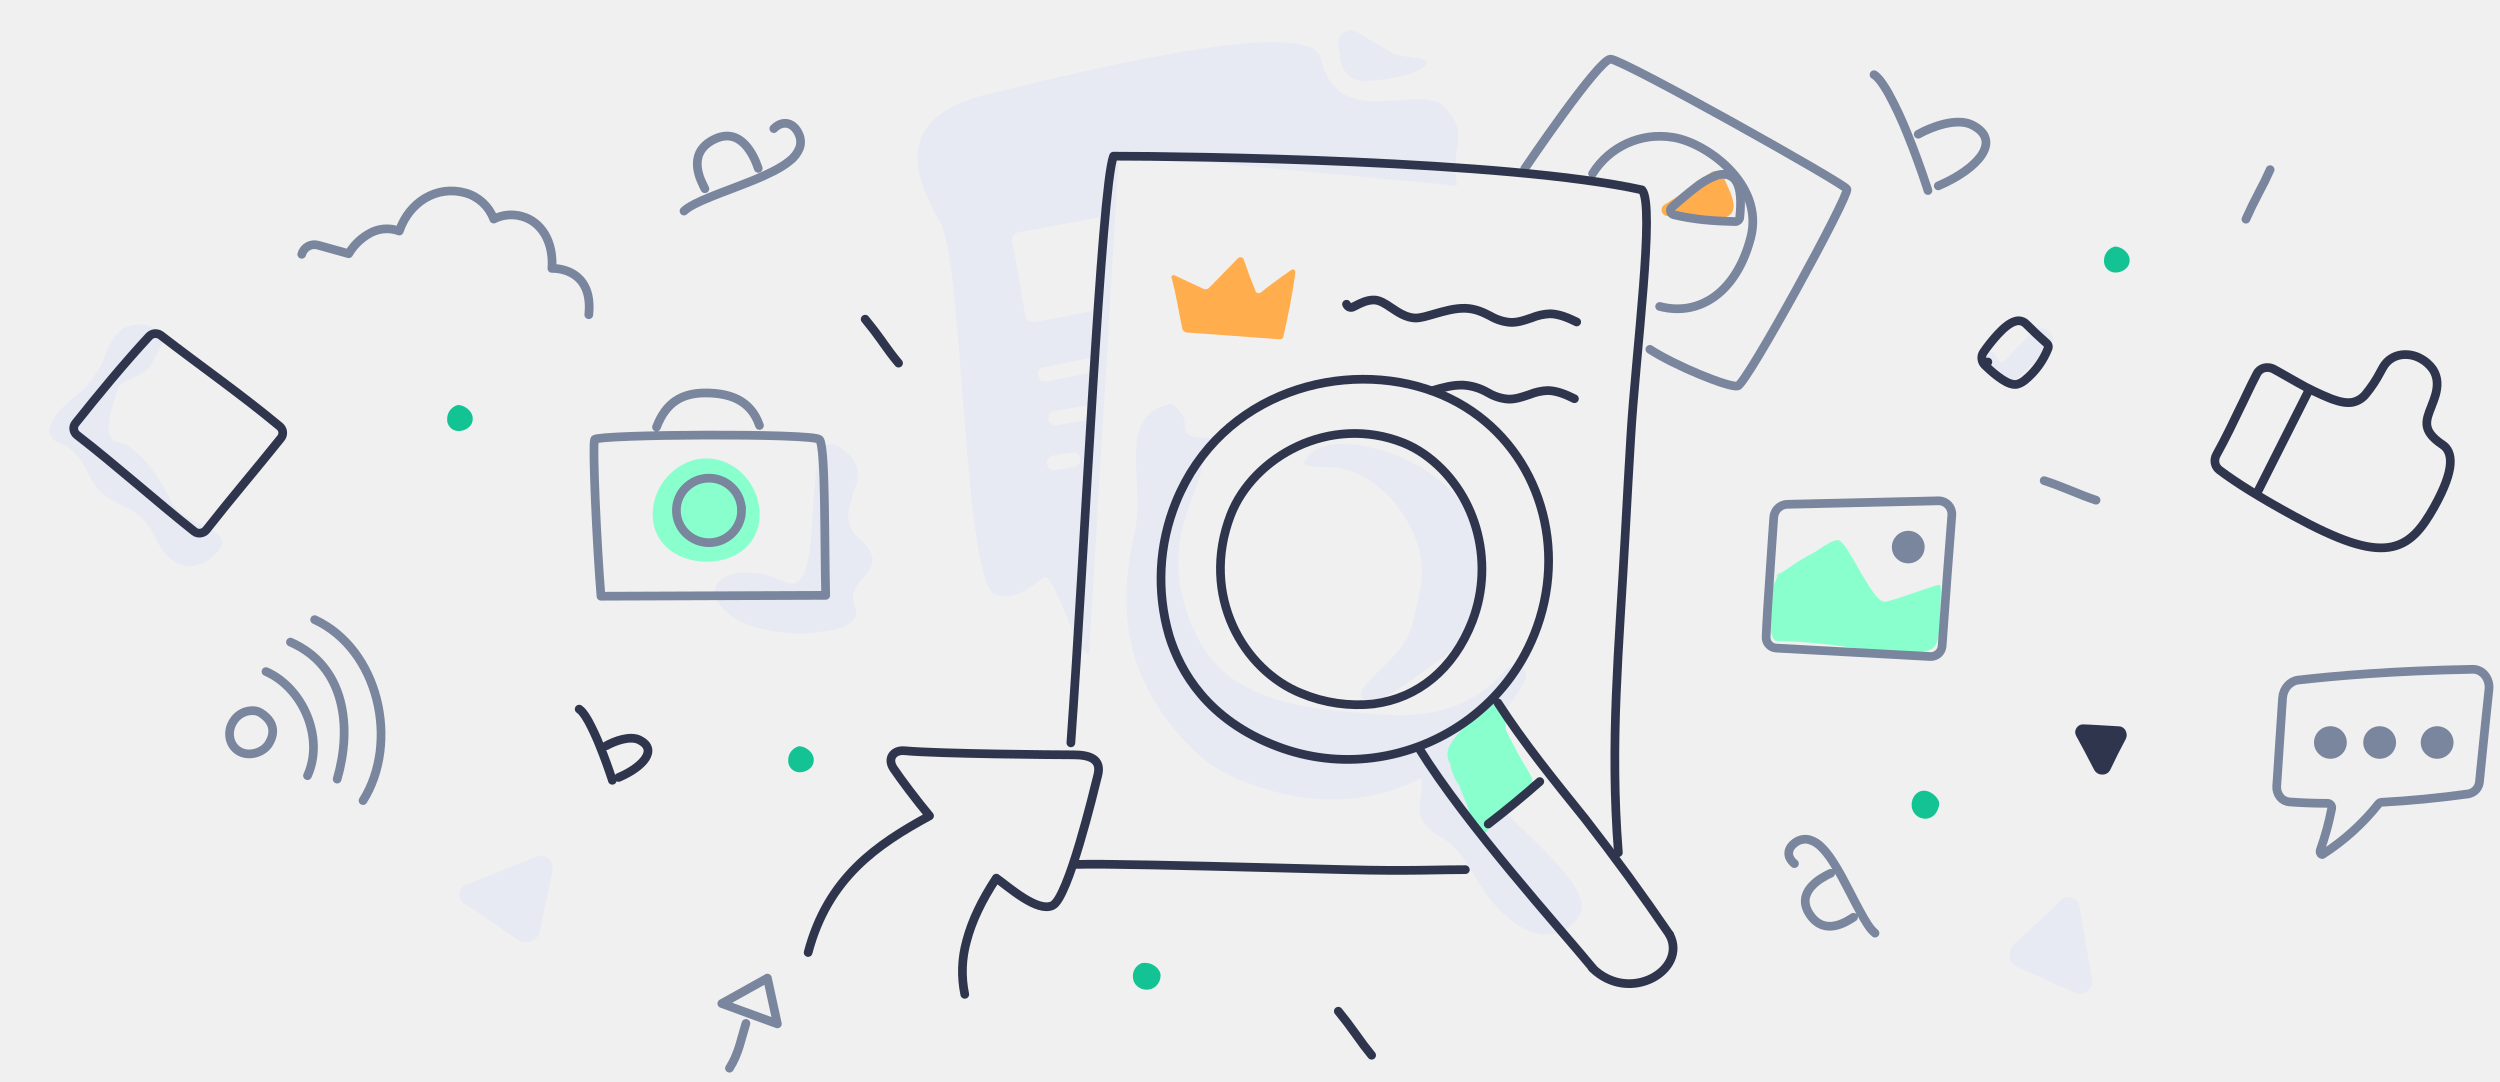
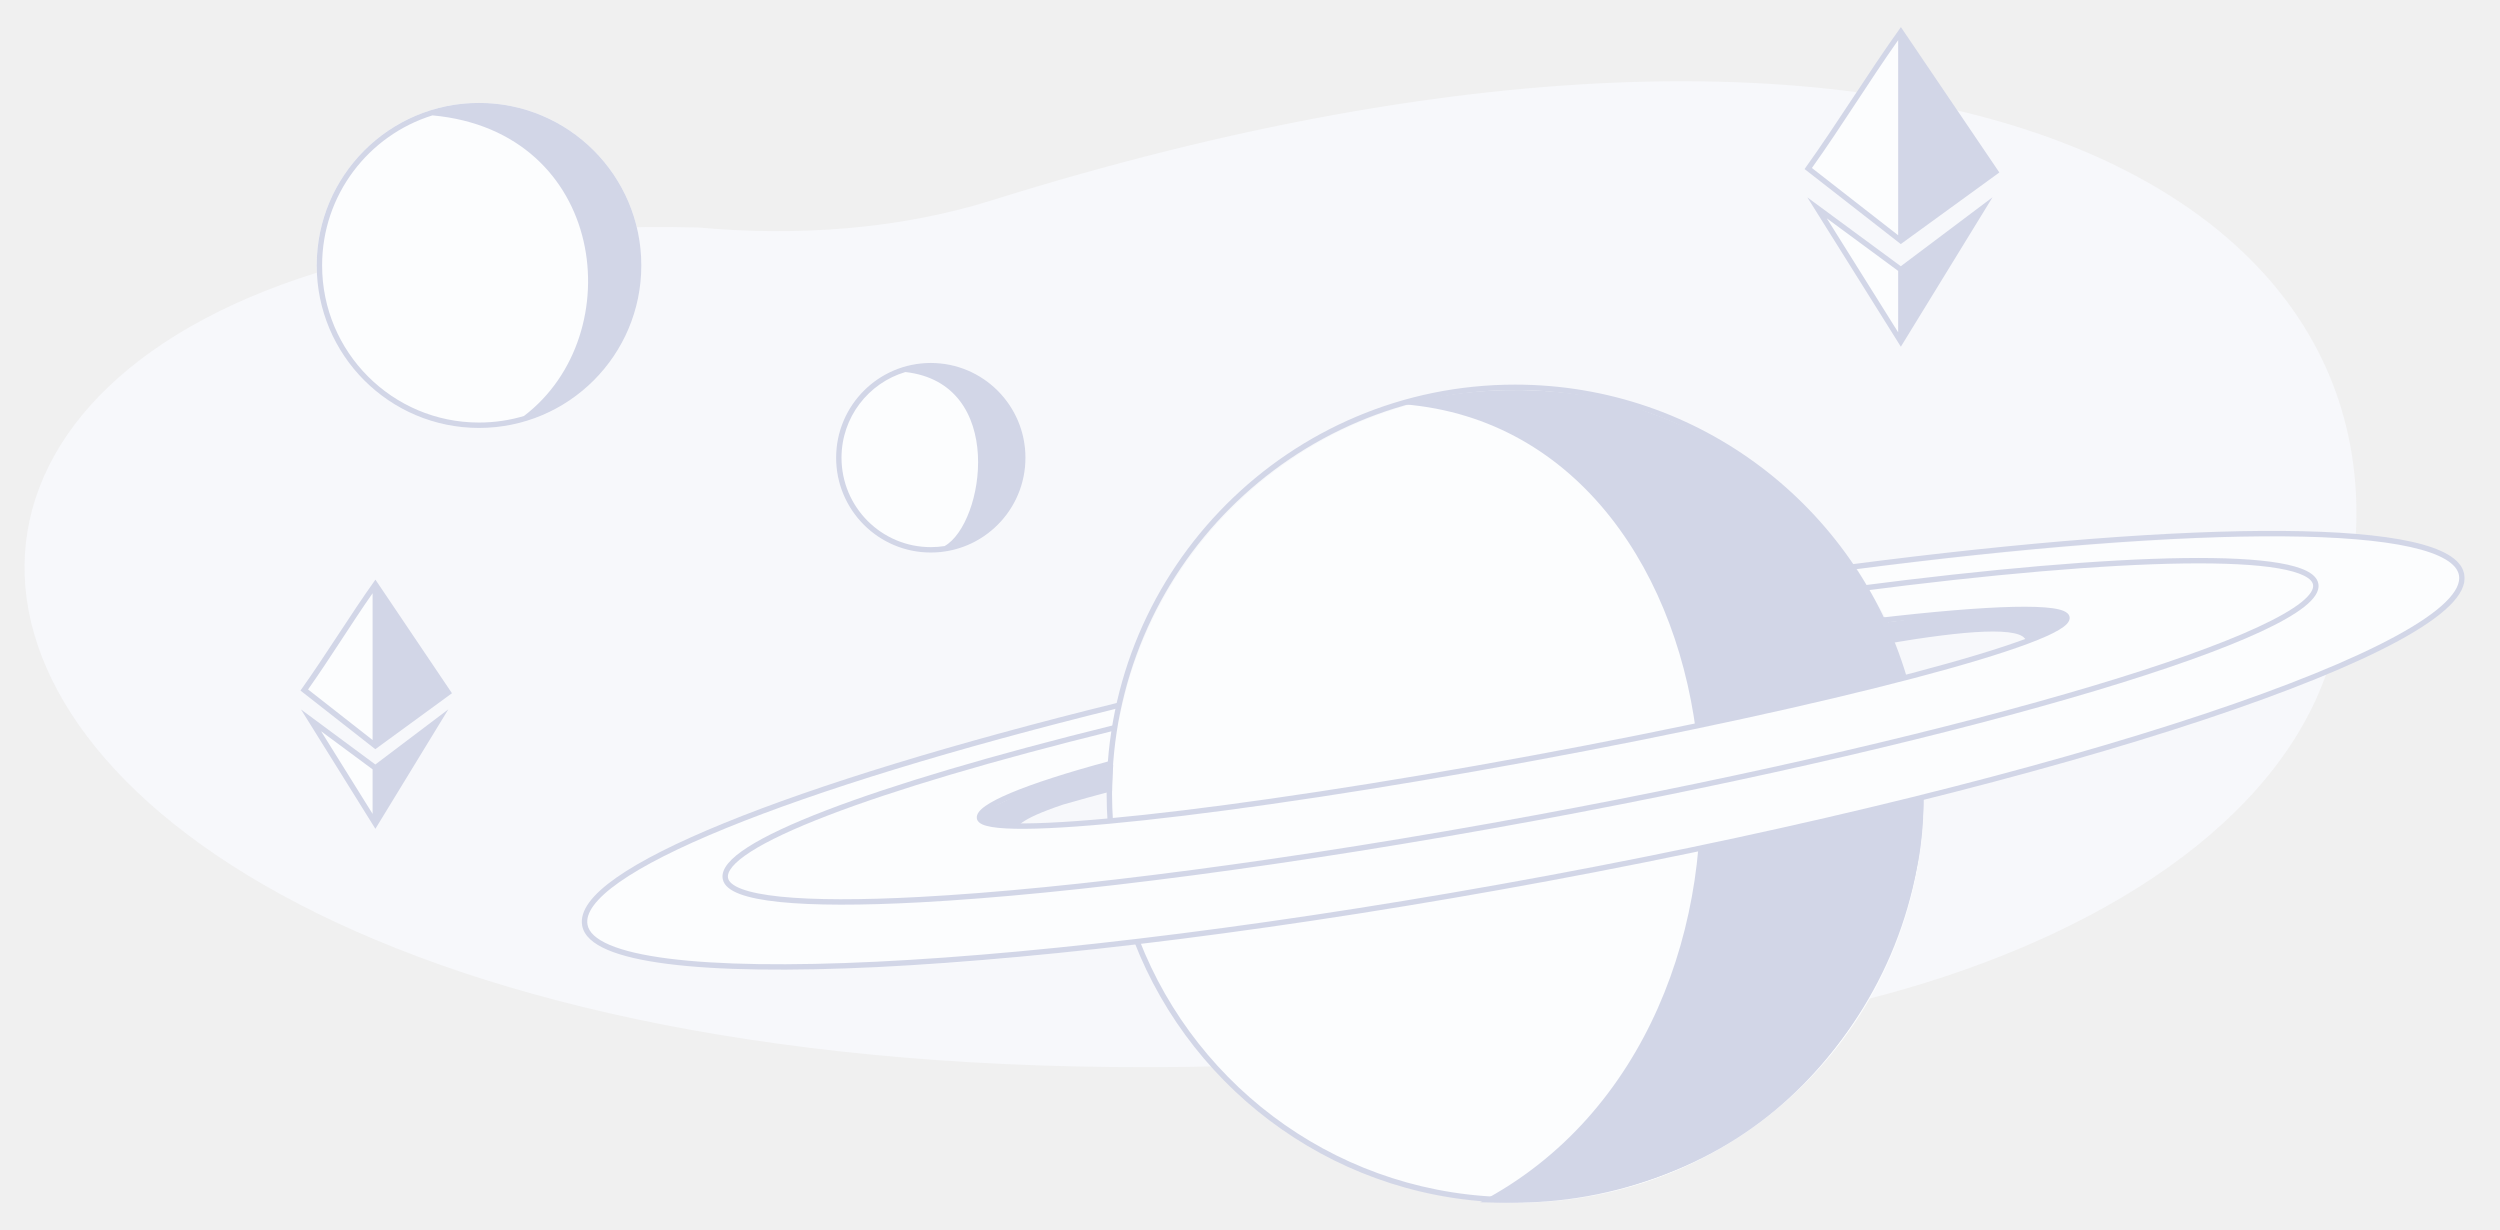
- <svg xmlns="http://www.w3.org/2000/svg" width="430" height="186" fill="none">
-   <g clip-path="url(#clip0)">
-     <path d="M51.9 43.74a2.26 2.26 0 012.8-1.57l5.28 1.47a9.39 9.39 0 013.27-3.31 6.1 6.1 0 015.43-.59c1.7-5 6.44-7.93 11.37-6.56a7.3 7.3 0 014.87 4.5 6.68 6.68 0 014.9-.45c3.24.9 5.44 4.29 5.11 8.94.77-.02 1.48.1 2.05.27 1.1.3 2.34.93 3.23 2.2.89 1.28 1.32 3.06 1.06 5.49" stroke="#7A859E" stroke-width="1.5" stroke-linecap="round" stroke-linejoin="round" />
-     <path d="M148.81 54.9a68.41 68.41 0 012.99 3.91v.02c.9 1.3 1.8 2.49 2.75 3.63" stroke="#2F354D" stroke-width="1.5" stroke-linecap="round" stroke-linejoin="round" />
-     <path d="M386.3 37.7a67.94 67.94 0 012.15-4.42v-.01a53.38 53.38 0 002.01-4.09M351.6 82.67c1.62.52 3.17 1.14 4.63 1.73h.01c1.46.62 2.86 1.16 4.28 1.63" stroke="#7A859E" stroke-width="1.5" stroke-linecap="round" stroke-linejoin="round" />
-     <path d="M230.19 173.93a67.99 67.99 0 012.98 3.92l.01.01c.9 1.3 1.8 2.5 2.74 3.64" stroke="#2F354D" stroke-width="1.5" stroke-linecap="round" stroke-linejoin="round" />
-     <path d="M125.47 183.73c1.57-2.43 2.05-5.2 2.83-7.7m3.69-7.8l1.72 7.88-9.56-3.5 7.84-4.37zM117.65 36.3c.33-.33.91-.72 1.74-1.16.8-.42 1.8-.86 2.9-1.3 1.05-.43 2.18-.86 3.35-1.3l.19-.07c1.23-.47 2.49-.95 3.7-1.44 2.4-.99 4.72-2.07 6.24-3.31a5.35 5.35 0 001.74-2.22c.33-.91.24-1.87-.29-2.8-.28-.5-.63-.9-1.05-1.16-.44-.27-.9-.37-1.35-.32-.82.08-1.43.6-1.72.9m-2.68 6.84c-.71-2.1-3-7.42-7.77-4.9-4.77 2.52-1.92 7.33-1.41 8.4M322.5 160.5a6.36 6.36 0 01-1.19-1.38 29.2 29.2 0 01-1.4-2.38c-.48-.86-.96-1.8-1.46-2.77l-.07-.14c-.53-1.02-1.07-2.06-1.61-3.06-1.08-1.97-2.25-3.86-3.48-5.06a4.7 4.7 0 00-2.1-1.28 2.88 2.88 0 00-2.41.5c-.41.3-.73.63-.92 1.02-.2.4-.24.81-.16 1.19.15.7.66 1.17.94 1.4m6.24 1.66c-1.77.8-6.2 3.28-3.56 7.14 2.64 3.87 6.59.97 7.48.43" stroke="#7A859E" stroke-width="1.5" stroke-linecap="round" stroke-linejoin="round" />
-     <path d="M137.24 128.4a2.47 2.47 0 00-1.67 2.3 1.96 1.96 0 001.94 2.13c.9.03 2.42-.57 2.46-2.06.04-1.49-1.58-2.38-2.33-2.4-.1-.06-.25-.01-.4.04zM78.58 69.71A2.47 2.47 0 0076.91 72a1.96 1.96 0 001.94 2.14c.9.03 2.42-.58 2.46-2.06.05-1.5-1.58-2.38-2.33-2.4-.1-.06-.25-.01-.4.03zM363.56 42.46a2.47 2.47 0 00-1.67 2.28 1.96 1.96 0 001.94 2.14c.9.03 2.42-.57 2.47-2.06.04-1.49-1.59-2.38-2.34-2.4-.1-.05-.25 0-.4.04zM196.02 165.83a2.32 2.32 0 00-1.16 2c-.05 1.64 1.28 2.37 2.28 2.4 1.3.04 2.43-.92 2.48-2.4.03-1.05-1.14-2.18-2.6-2.22a1.7 1.7 0 00-.5.04c-.1-.06-.34.09-.5.18zM330.82 136c-1.2.06-1.99 1.18-2.02 2.32a2.35 2.35 0 002.23 2.5c2 .06 2.51-2.06 2.53-2.56.02-.8-1.19-2.22-2.59-2.26h-.15z" fill="#14C393" />
-     <path d="M62.44 137.7c6.35-10.1 2.66-26.06-8.32-31.12m-4.16 3.86l.02.01c9.41 4.13 10.63 14.58 8.01 23.56m-5.1-.6c2.94-6.4-.73-15.08-7.14-17.9m.49 12.39c.61-.98 1.64-3.38-1.42-5.3-.39-.25-.81-.33-1.15-.36a3.84 3.84 0 00-3.56 1.87c-1.12 1.78-.7 4.04.93 5.06 1.79 1.12 4.31.23 5.2-1.27z" stroke="#7A859E" stroke-width="1.5" stroke-linecap="round" stroke-linejoin="round" />
-     <path d="M99.62 121.97a2.86 2.86 0 01.6.57c.3.36.62.86.96 1.46a39.4 39.4 0 011.98 4.26 88.37 88.37 0 012.13 5.83l.03.1v.02h0m-1.03-5.95c1.43-.8 4.1-1.8 5.71-.98 3.24 1.64.65 4.63-3.59 6.44" stroke="#2F354D" stroke-width="1.5" stroke-linecap="round" stroke-linejoin="round" />
-     <path d="M322.33 12.85l.19.12c.18.13.45.38.8.81.48.6 1 1.4 1.55 2.38a64.08 64.08 0 013.23 6.93 144.13 144.13 0 013.25 8.88l.2.6.05.15v.04l.01.01m-1.68-9.68c2.32-1.3 6.66-2.92 9.29-1.59 5.26 2.66 1.05 7.53-5.84 10.47" stroke="#7A859E" stroke-width="1.5" stroke-linecap="round" stroke-linejoin="round" />
-     <path d="M357.1 126.56c-.24-.43-.23-.9.04-1.32a1.3 1.3 0 011.12-.65c1.56.04 3.92.22 6.23.34.45.01.9.29 1.13.77.24.48.23.95.01 1.42-.85 1.56-1.76 3.38-2.62 5.2-.26.57-.78.93-1.38.9-.6.04-1.15-.29-1.44-.82-1.23-2.41-2.33-4.45-3.1-5.84z" fill="#2F354D" />
-     <path d="M357.62 155.74c-.1-.65-.61-1.2-1.25-1.39a1.89 1.89 0 00-1.84.42c-2.6 2.56-5.32 5.12-8.04 7.57-.6.57-.92 1.38-.82 2.2a2.4 2.4 0 001.47 1.86l9.74 4.34c.75.31 1.58.22 2.18-.3.6-.5.92-1.32.77-2.08l-2.21-12.62zM80.13 152.2c-.62.23-1.05.84-1.1 1.5-.06.66.24 1.32.79 1.69 3.07 1.98 6.17 4.08 9.15 6.2.69.47 1.55.6 2.34.34a2.4 2.4 0 001.53-1.81l2.22-10.36c.15-.8-.11-1.58-.74-2.06a2.26 2.26 0 00-2.22-.3l-11.97 4.8z" fill="#E7EAF3" />
-     <path d="M305.21 99.3c2.15-1.33 4.15-2.97 6.58-4.14.56-.23 3.07-2.3 4.37-2.26 1.55.05 5.79 10.55 7.94 10.61 1.05.03 8.8-2.93 9.3-2.91.5.01.5-.33.35 4.63-.21 7.1-.71 7.09-7.06 6.9-8.05-.22-10.2-1.58-21.2-1.9-.56 0-1.2-1.96-1.13-4.05.1-3.72.09-4.72 1.78-7.8l-.93.92z" fill="#8AFFCE" />
-     <path d="M333.33 86.14h0a2.3 2.3 0 012.38 2.5h0c-.4 5.12-1.14 14.89-1.67 22.52h0a1.94 1.94 0 01-2 1.76h-.05l-26.5-1.45c-1-.07-1.75-.9-1.72-1.88.14-3.33.37-6.72.6-10.05h0l.19-2.87.26-3.84h0c.1-1.28.18-2.56.27-3.85h0a2.4 2.4 0 012.36-2.24s0 0 0 0l25.88-.6z" stroke="#7A859E" stroke-width="1.5" />
-     <ellipse rx="2.82" ry="2.8" transform="matrix(1.00001 -.00033 -.00034 .99999 328.22 94.1)" fill="#7A859E" />
-     <path d="M26.9 92.83c2.66 5.64 7.4 5.72 10.68 1.9 3.3-3.83-6.34-4.28-8.2-8.62-1.18-2.74-5.48-9.55-8.99-10.03-3.51-.49-.59-7.37-.13-9.2.46-1.81 4.71-1.88 5.82-4.3 1.37-2.96 2.9-4.2 1.34-5.51a5.33 5.33 0 00-6.22-.54c-2.34 1.32-3.39 5.7-3.8 6.3-1.88 2.93-2.39 3.77-4.47 5.32-2.08 1.55-4.73 4.43-4.4 6.2.31 1.75 2.36 2.14 2.75 2.31 4.5 2.9 3 6.02 7.41 9.03 2.4 1.65 5.55 1.5 8.2 7.14z" fill="#E7EAF3" />
-     <path d="M35.44 91.2l.03-.04c4.18-5.33 8.58-10.48 12.82-15.77.52-.63.44-1.53-.19-2.06l-.05-.04c-6.58-5.48-13.62-10.38-20.4-15.62a1.53 1.53 0 00-1.99.17c-4.44 4.8-8.59 9.85-12.67 14.96-.49.58-.4 1.48.23 2.01 6.88 5.33 13.37 11.18 20.2 16.6.58.48 1.55.35 2.02-.22z" stroke="#2F354D" stroke-width="1.5" stroke-linecap="round" stroke-linejoin="round" />
-     <path d="M130.66 88.75c-.15 5.05-4.36 8-9.44 7.86-5.08-.15-9.1-3.34-8.96-8.39.15-5.04 4.41-9.52 9.5-9.37 5.07.14 9.06 4.86 8.9 9.9z" fill="#8AFFCE" />
-     <path d="M134.94 100.05c8.07 3.83 1.77-28.39 9.59-23.08 7.82 5.3-2.82 10.22 3.41 15.84 6.24 5.62-3.26 6.5-.85 11.65 2.4 5.15-16.06 6.36-22.03.9-5.98-5.47 1.8-9.13 9.88-5.3z" fill="#E7EAF3" />
-     <path d="M102.27 75.6c.4-.9 37.61-1.14 38.68 0 1.07 1.14.83 17.86 1.07 26.8l-38.65.15c-.74-8.96-1.5-26.04-1.1-26.94zM130.63 73.18c-1.53-4.47-5.26-5.55-9.15-5.59-4.22-.04-6.94 1.65-8.56 5.87" stroke="#7A859E" stroke-width="1.5" stroke-linecap="round" stroke-linejoin="round" />
-     <path d="M127.55 87.79c0 3.06-2.5 5.55-5.6 5.55-3.1 0-5.61-2.49-5.61-5.55 0-3.06 2.5-5.55 5.6-5.55 3.1 0 5.6 2.49 5.6 5.55z" stroke="#7A859E" stroke-width="1.5" />
-     <path d="M386.42 67.84h0l-.8 1.68h0-.01c-1.4 2.92-2.8 5.86-4.38 8.7-.5.9-.3 1.98.47 2.6l.02.01c2.9 2.2 7 4.75 12.78 7.91 3.9 2.14 7.08 3.6 9.71 4.49 2.64.87 4.78 1.17 6.6.92 3.73-.51 5.8-3.28 7.88-6.98h0c1.83-3.3 2.62-5.62 2.75-7.29.14-1.7-.42-2.8-1.33-3.39-1.96-1.3-2.56-2.38-2.68-3.32-.12-1 .27-2.03.82-3.38h0v-.01h0v-.02c.43-1.06 1-2.5.93-3.97a4.42 4.42 0 00-.72-2.25 6.01 6.01 0 00-2.2-1.92 5.33 5.33 0 00-3.27-.58c-1.2.18-2.4.84-3.15 2.2l-.43.78a22.01 22.01 0 01-2.49 3.76 3.94 3.94 0 01-2.32 1.42c-.87.15-1.98 0-3.53-.57a46.12 46.12 0 01-5.96-2.87c-.54-.3-1.08-.6-1.62-.92 0 0 0 0 0 0h0l-1.66-.94-.88-.48a2.38 2.38 0 00-1.55-.13 2 2 0 00-1.24 1.02v.02c-.62 1.18-1.19 2.36-1.74 3.51z" stroke="#2F354D" stroke-width="1.5" stroke-linecap="round" stroke-linejoin="round" />
-     <path d="M397.3 66.78l-9.18 18.2" stroke="#2F354D" stroke-width="1.5" />
-     <path d="M349.62 57.07c-1.38 1.3-2.7 2.74-4 4.11-.47.46-.86 1.3-1.39 1.11-.52-.13-.92-1.1-1.25-1.5-.46-.52-1.18-.2-1.44.4-.79 1.89 1.31 4.7 3.35 4.76 1.45 0 2.63-1.37 3.62-2.29 1.3-1.17 2.69-2.35 3.94-3.65 1.97-1.96-.86-4.77-2.83-2.94z" fill="#E7EAF3" />
-     <path d="M341.38 62.79l.53-.53-.53.53c.45.45 1.31 1.26 2.24 1.95.46.35.96.69 1.44.94.47.24 1 .45 1.52.45.61 0 1.22-.36 1.7-.74a13.37 13.37 0 004-5.5c.1-.3.01-.6-.21-.8a87.66 87.66 0 01-3.58-3.37 1.8 1.8 0 00-1.26-.55c-.69 0-1.36.37-1.93.78-.58.43-1.18 1-1.71 1.58a29.25 29.25 0 00-2.43 3.06h0c-.48.71-.35 1.63.22 2.2z" stroke="#2F354D" stroke-width="1.5" stroke-linecap="round" stroke-linejoin="round" />
-     <path fill-rule="evenodd" clip-rule="evenodd" d="M244.51 11.76c2.07-1.49.06-1.72-1.98-1.95-1.05-.12-2.12-.24-2.63-.53-2.19-1.18-4.3-2.42-6.43-3.72-1.63-.98-3.57.26-3.27 2.13l.45 2.9a4.04 4.04 0 004.2 3.35c3.24-.22 7.6-.7 9.66-2.18zm4.13 6.82c-1.63-1.87-4.72-1.63-8.09-1.36-5.4.44-11.5.93-13.38-7.2-1.71-7.4-39.62 1.87-56.83 6.08l-.68.16c-16.86 4.12-11.96 15.01-7.94 22.01 1.79 3.11 2.76 15.75 3.78 29 1.28 16.57 2.63 34.09 5.74 35.03 3.23.97 5.7-1 8.2-2.97.93-.73 2.4 2.77 3.89 6.35 1.45 3.47 2.93 7.02 3.98 6.86l5.14-86.03 58.15 5.43c-.43-3.2-.15-5.2.07-6.76.32-2.34.5-3.67-2.03-6.6zm-72.3 35.6c.09.4.28.75.62.96.34.2.74.32 1.14.23l10.12-1.94 1.18-16.1-14.34 2.66c-.66.13-1.13.76-1 1.41.83 4.25 1.6 8.54 2.28 12.78zm3.33 11.44c-.55-.02-1.09-.43-1.17-.98a1.24 1.24 0 011-1.46l7.5-1.52c.65-.13 1.34.29 1.47.99.13.64-.3 1.33-1 1.46l-7.5 1.52c-.07-.04-.13-.03-.2-.02a.6.6 0 01-.1 0zm1.87 7.48a1.28 1.28 0 01-1.22-1.03c-.13-.7.34-1.33 1.04-1.41l5.49-.88c.65-.13 1.34.33 1.42 1.03.08.7-.34 1.33-1.05 1.4l-5.48.9-.2-.01zm-.28 7.76a1.19 1.19 0 01-1.17-1.02c-.13-.7.34-1.33 1-1.46l3.27-.55a1.3 1.3 0 011.47.98c.13.7-.34 1.33-1 1.46l-3.27.55c-.1.05-.2.05-.3.04z" fill="#E7EAF3" />
-     <path d="M203.35 56.53c.09.35.38.6.73.66l16.08 1.17c.25 0 .5-.14.56-.38.69-2.96 1.62-7.45 2.08-11.16 0-.15-.04-.3-.19-.4-.14-.11-.3-.07-.45-.02a93.15 93.15 0 00-5.32 3.92c-.15.1-.35.13-.5.08-.2-.05-.35-.16-.39-.36a86.46 86.46 0 01-2.04-5.42.48.48 0 00-.44-.36c-.2-.06-.4.04-.56.18l-4.95 5.07a.85.85 0 01-.96.17l-4.99-2.33c-.14-.05-.3-.06-.4.04-.1.1-.15.24-.1.4.8 2.85 1.22 5.79 1.84 8.74zM296.43 30.4c-.05-.16-.15-.3-.25-.44a.56.56 0 00-.68-.47c-.56-.2-1.2-.06-1.55.58l-.17.3c-2.57 1.49-4.98 3.32-7.5 4.85-.91.56-.48 1.91.53 1.94l6.05.22c1.27.05 3.03.46 4.22-.13 2.52-1.2 0-5.08-.65-6.86z" fill="#FFAD4D" />
-     <path d="M262.27 28.97s12.7-18.8 14.74-18.8c2.03 0 40.15 21.34 40.66 22.35.51 1.02-17.28 33.55-18.79 33.87-1.51.33-10.95-3.57-15.1-6.3m-9.85-30.24a13.62 13.62 0 0113.7-6.24c5.64.78 15.93 7.98 13.49 17.28-2.4 9.23-8.67 13.63-15.66 11.82" stroke="#7A859E" stroke-width="1.5" stroke-linecap="round" stroke-linejoin="round" />
-     <path d="M287.57 35.64a.75.75 0 00.32 1.3c3.48.83 6.95 1.1 10.59 1.17.38 0 .71-.29.75-.67.31-2.91.14-4.9-.53-6.1a2.52 2.52 0 00-1.5-1.26 3.32 3.32 0 00-1.88.07 13.26 13.26 0 00-3.88 2.25c-1.16.89-2.34 1.91-3.42 2.85l-.45.4z" stroke="#7A859E" stroke-width="1.5" stroke-linecap="round" stroke-linejoin="round" />
-     <path d="M139 163.83c3.38-12.84 11.84-18.59 20.88-23.5-2.14-2.56-4.95-6.3-6.16-8.1-1.22-1.8 0-3.3 1.92-3.1 5.66.53 26.12.7 28.95.7 2.82 0 4.94.7 4.23 3.5-.7 2.8-5.07 21.05-7.76 22.4-2.58 1.3-7.5-3.13-9.7-4.69-2.55 3.88-4.22 7.42-5.1 10.79a19.38 19.38 0 00-.32 9.2M184.19 127.77c2.38-33.13 5.21-95.3 7.33-100.91 12 0 67.78.7 90.9 5.8 2.3 2.6-1.07 28.08-1.92 42.37h0c-.33 5.57-.66 11.14-.95 16.71-1.06 19.9-2.7 35.8-1.19 54.91M231.6 52.33c.2.48.71.69 1.15.46l.1-.06.05-.02h0l.03-.02.02-.01a.8.8 0 01.03-.02h0a.82.82 0 00.11-.04l.02-.01c.8-.42 2.03-1.05 3.27-1.01.91.03 1.8.56 2.94 1.35h.01c1.13.77 2.53 1.7 4.1 1.75.48.01 1.02-.1 1.55-.22.43-.1.91-.24 1.39-.38l.33-.1h.01c1.72-.5 3.57-1.02 5.33-.97 1.75.06 3.03.68 4.27 1.31h0a8.08 8.08 0 003.49 1.11c1.21.04 2.35-.34 3.39-.7l.16-.05.09-.03h0a9.28 9.28 0 013.21-.7c1.56.05 3.05.68 4.54 1.41m-.39 13.2c-1.49-.74-2.99-1.36-4.54-1.41a9.28 9.28 0 00-3.2.7h-.01l-.09.03-.16.05c-1.04.35-2.18.74-3.4.7a8.07 8.07 0 01-3.47-1.11h-.01a9.47 9.47 0 00-4.27-1.3c-1.76-.06-3.61.45-5.33.96h-.01m5.73 82.38c-4-.03-9.5.3-20.64 0h0-.03l-11.68-.3c-15.5-.4-30.57-.75-34.43-.6M273.9 166.53c6.54 6.3 16.37.18 13.3-5.7" stroke="#2F354D" stroke-width="1.5" stroke-linecap="round" stroke-linejoin="round" />
-     <path d="M238.28 77.64c-3.82-1.2-11.53-2.77-13.94 1.7-.1.2.03.48.2.58 1.1.4 2.25.4 3.4.42.84.01 1.67.02 2.49.17 2.2.42 4.3 1.4 6.1 2.76a21.48 21.48 0 017.58 11.28c1.05 3.64.08 7.6-.82 11.24l-.32 1.34c-.8 3.42-3.04 5.6-5.33 7.83-1.13 1.1-2.27 2.2-3.26 3.48-.96 1.25.4 2.67 1.71 2.25 2.7-.83 5.3-2.71 7.65-4.4l.87-.63 1.2-.85c2.32-1.64 4.78-3.38 6.55-5.56 4.46-5.46 4.24-13.71 1.07-19.69-3.02-5.69-9.09-10.04-15.15-11.92z" fill="#E7EAF3" />
-     <path d="M260.16 158.46c6.97 5.3 11.81.05 11.94-2.43.18-3.52-6.3-9.7-10.96-14.15-1.7-1.63-3.17-3.03-3.98-3.98a47.54 47.54 0 01-2.63-3.62 43.37 43.37 0 00-3.47-4.65c4.6-3.4 8.52-7.42 11.23-12.63 1.03-1.97-1.92-3.43-3.24-1.87-5.54 6.56-13.19 8.42-21.45 7.76l-2.01-.16c-7.71-.58-15.17-1.15-22.04-4.98-6.95-3.87-10.54-12.67-10.87-20.31-.2-4.8 1.45-9.69 3.23-14.1.66-1.65.78-2.73.88-3.64.16-1.38.27-2.36 2.17-4.28-5-.05-5.06-.83-5.15-2.18-.07-.99-.16-2.27-2.19-3.79-6.69 1.18-6.42 6.8-6.12 13.08.15 3.13.3 6.42-.4 9.4-2.1 9.04-2.13 18.4 2.4 26.7a39.82 39.82 0 008.82 11.33c3.65 3.18 8.26 4.94 12.9 6.2 8.58 2.34 17.41 1.72 25.24-2.33a9.04 9.04 0 01-.09 3.16c-.35 2.35-.69 4.63 3.33 6.92 2.9 1.64 4.27 3.96 5.79 6.53 1.52 2.56 3.18 5.37 6.67 8.02z" fill="#E7EAF3" />
-     <path d="M251.04 135.2a8.84 8.84 0 01-1.58-3.76 3.09 3.09 0 01-.21-3.02c1.63-2.95 4.33-4.87 6.48-7.03 1.2-1.22 2.7-.04 3.09 2 .16.74.18 1.45.16 2.1a92.14 92.14 0 004.27 7.8c.65 1.03.28 2.5-.42 2.94a34.74 34.74 0 00-7.4 7.1c-1.05 1.35-2.7-.42-2.65-2.3.08-2.1-1.12-3.88-1.74-5.83z" fill="#8AFFCE" />
-     <path d="M263.86 109.2h0c5.97-14.8.97-31.29-11.86-39.22a30.03 30.03 0 00-5.26-2.58h0c-15.39-5.8-36.72-.16-44.48 18.97a35.03 35.03 0 00-1.17 22.96c1.9 6.19 6.63 14.54 18.66 19.08h0a34.08 34.08 0 0016.44 1.93c12-1.54 22.9-9.31 27.67-21.15zM287.2 160.81a394.5 394.5 0 00-14.56-19.97c-5.17-6.42-10.54-13.02-15-19.95M244.13 128.8c8.14 13.14 24.19 30.88 29.77 37.66" stroke="#2F354D" stroke-width="1.5" stroke-linecap="round" stroke-linejoin="round" />
-     <path d="M236.31 121.06c7.48-.95 13.71-5.9 16.93-14.23 4.02-10.49.5-22.58-8.34-28.75a18.37 18.37 0 00-3.5-1.9c-12.76-5.07-25.9 2.48-29.73 12.4-5.32 13.86 2.22 26.72 12.18 30.69a25.39 25.39 0 0012.46 1.8zM264.84 134.43a166.9 166.9 0 01-8.87 7.31" stroke="#2F354D" stroke-width="1.5" stroke-linecap="round" stroke-linejoin="round" />
-     <path d="M391.6 135.18h0v-.01l1-15.11c.12-1.68 1.31-2.93 2.7-3.09h0c6.1-.7 16.23-1.6 30.02-1.85h0c.76-.01 1.54.35 2.07 1 .54.66.81 1.56.71 2.44h0c-.4 3.7-.95 9.1-1.5 14.58h0l-.12 1.23h0a2.34 2.34 0 01-1.92 2.18c-5.09.7-10.12 1.19-14.92 1.44a.75.75 0 00-.54.28 39.4 39.4 0 01-9.66 8.71c-.06 0-.12-.01-.23-.1a.66.66 0 01-.13-.63 48.87 48.87 0 001.97-7.18.75.75 0 00-.72-.9 85.95 85.95 0 01-6.54-.24 2.29 2.29 0 01-1.6-.83 2.78 2.78 0 01-.6-1.92z" stroke="#7A859E" stroke-width="1.5" stroke-linecap="round" stroke-linejoin="round" />
-     <ellipse cx="400.83" cy="127.71" rx="2.82" ry="2.8" fill="#7A859E" />
-     <ellipse cx="409.3" cy="127.71" rx="2.82" ry="2.8" fill="#7A859E" />
-     <ellipse cx="419.19" cy="127.71" rx="2.82" ry="2.8" fill="#7A859E" />
-   </g>
-   <defs>
-     <clipPath id="clip0">
-       <path fill="#fff" d="M0 0h430v186H0z" />
-     </clipPath>
-   </defs>
+ <svg xmlns="http://www.w3.org/2000/svg" width="431" height="212" viewBox="0 0 431 212" fill="none">
+   <path d="M321.912 172.254C-29.073 233.524 -78.297 34.564 120.441 39.223C137.518 40.78 155.091 39.514 170.902 34.564C338.157 -17.797 430.413 37.224 400.748 117.006C390.677 144.091 358.295 163.013 321.912 172.254Z" fill="#F7F8FB" />
+   <path d="M176.791 78.916C176.791 87.943 169.483 95.26 160.468 95.26C151.453 95.26 144.145 87.943 144.145 78.916C144.145 69.89 151.453 62.573 160.468 62.573C169.483 62.573 176.791 69.89 176.791 78.916Z" fill="#FCFDFE" />
+   <path fill-rule="evenodd" clip-rule="evenodd" d="M162.854 94.142C162.076 94.263 161.279 94.326 160.468 94.326C151.968 94.326 145.077 87.427 145.077 78.916C145.077 71.929 149.722 66.028 156.088 64.139C173.54 66.104 169.722 90.238 162.854 94.142ZM176.791 78.916C176.791 87.943 169.483 95.26 160.468 95.26C151.453 95.26 144.145 87.943 144.145 78.916C144.145 69.89 151.453 62.573 160.468 62.573C169.483 62.573 176.791 69.89 176.791 78.916Z" fill="#D2D6E7" />
+   <path d="M110.565 45.762C110.565 61.236 98.037 73.78 82.582 73.78C67.128 73.78 54.6 61.236 54.6 45.762C54.6 30.288 67.128 17.744 82.582 17.744C98.037 17.744 110.565 30.288 110.565 45.762Z" fill="#FCFDFE" />
+   <path fill-rule="evenodd" clip-rule="evenodd" d="M110.565 45.762C110.565 61.236 98.037 73.78 82.582 73.78C67.128 73.78 54.6 61.236 54.6 45.762C54.6 30.288 67.128 17.744 82.582 17.744C98.037 17.744 110.565 30.288 110.565 45.762ZM90.327 71.719C87.874 72.452 85.274 72.846 82.582 72.846C67.643 72.846 55.532 60.72 55.532 45.762C55.532 33.602 63.535 23.315 74.555 19.891C104.538 22.639 108.787 57.67 90.327 71.719Z" fill="#D2D6E7" />
+   <path d="M325.125 111.004C324.83 111.087 324.629 111.088 324.347 111.137C324.151 109.558 323.737 108.268 323.233 106.701C328.917 105.715 372.489 100.787 350.807 110.648C350.807 110.648 350.015 110.216 349.351 110.438C349.303 110.3 348.95 109.872 348.632 109.676C348.314 109.48 347.855 109.307 347.238 109.174C346.004 108.907 344.264 108.821 342.064 108.904C337.831 109.062 332.023 109.835 325.125 111.004Z" fill="#D2D6E7" />
+   <path d="M183.273 138.709C185.707 138.004 188.783 137.164 192.648 136.12V131.683C179.535 134.753 179.12 135.373 169.042 140.088C167.149 142.423 169.531 142.719 174.704 142.89L175.58 142.367C175.857 142.03 176.401 141.619 177.272 141.147C178.128 140.682 179.245 140.187 180.606 139.665C181.416 139.354 182.307 139.035 183.273 138.709Z" fill="#D2D6E7" />
+   <path d="M331.628 137.286C331.628 175.971 300.307 207.33 261.671 207.33C223.035 207.33 191.715 175.971 191.715 137.286C191.715 98.602 223.035 67.242 261.671 67.242C300.307 67.242 331.628 98.602 331.628 137.286Z" fill="#FCFDFE" />
+   <path d="M255.163 207.27C312.659 177.134 302.189 74.707 242.083 69.705C257.31 65.537 274.462 67.124 284.016 71.013C324.36 85.118 335.151 124.217 330.689 148.535C325.985 174.179 304.529 208.973 255.163 207.27Z" fill="#D2D6E7" />
+   <path d="M265.807 151.773C354.763 135.269 427.088 111.114 424.853 99.043C423.187 90.045 378.25 90.791 320.204 98.114L325.492 107.263C366.615 101.684 368.306 107.502 323.16 118.07C271.019 130.274 246.108 134.463 191.182 141.507C167.39 144.81 155.337 141.022 192.885 131.666L193.07 121.912C73.287 151.288 82.996 170.816 151.941 166.6C180.901 165.956 237.139 157.092 265.807 151.773Z" fill="#FCFDFE" />
+   <path fill-rule="evenodd" clip-rule="evenodd" d="M261.205 67.242C222.827 67.242 191.715 98.393 191.715 136.819C191.715 138.511 191.775 140.188 191.894 141.85L190.963 141.916C190.843 140.233 190.782 138.533 190.782 136.819C190.782 97.877 222.312 66.308 261.205 66.308C293.042 66.308 319.944 87.461 328.659 116.495L327.765 116.764C319.166 88.114 292.619 67.242 261.205 67.242ZM261.205 206.396C299.429 206.396 330.445 175.496 330.694 137.283L331.627 137.289C331.374 176.015 299.942 207.33 261.205 207.33C231.287 207.33 205.727 188.65 195.523 162.305L196.393 161.968C206.462 187.965 231.685 206.396 261.205 206.396Z" fill="#D2D6E7" />
+   <path d="M393.588 92.464C374.975 92.323 349.004 94.33 318.745 98.285C318.385 98.332 318.025 98.38 317.664 98.427L317.543 97.503C317.904 97.455 318.265 97.408 318.625 97.361C348.903 93.403 374.922 91.39 393.595 91.531C402.928 91.602 410.45 92.211 415.758 93.393C418.411 93.984 420.539 94.724 422.07 95.631C423.598 96.536 424.593 97.647 424.843 98.996C425.168 100.758 424.165 102.608 422.257 104.474C420.331 106.358 417.377 108.364 413.526 110.461C405.819 114.658 394.418 119.271 380.172 124.017C351.672 133.511 311.712 143.559 266.967 151.878C222.222 160.196 181.248 165.262 151.171 166.728C136.136 167.46 123.805 167.294 115.081 166.177C110.722 165.62 107.235 164.822 104.755 163.764C102.299 162.718 100.694 161.357 100.368 159.593C100.125 158.278 100.59 156.917 101.593 155.552C102.597 154.187 104.172 152.769 106.255 151.307C110.423 148.381 116.721 145.213 124.847 141.899C140.976 135.32 164.398 128.129 192.92 121.097L192.861 122.072C164.486 129.077 141.215 136.23 125.199 142.762C117.095 146.068 110.873 149.205 106.789 152.071C104.746 153.505 103.262 154.855 102.343 156.105C101.425 157.354 101.105 158.455 101.284 159.424C101.52 160.701 102.73 161.888 105.119 162.906C107.484 163.914 110.874 164.699 115.199 165.252C123.842 166.358 136.11 166.527 151.126 165.796C181.149 164.333 222.079 159.273 266.797 150.96C311.514 142.648 351.43 132.609 379.878 123.132C394.105 118.393 405.446 113.8 413.082 109.642C416.902 107.561 419.77 105.603 421.607 103.806C423.462 101.992 424.163 100.445 423.927 99.166C423.747 98.191 423.009 97.271 421.596 96.434C420.185 95.599 418.165 94.885 415.556 94.304C410.344 93.142 402.899 92.534 393.588 92.464Z" fill="#D2D6E7" />
+   <path fill-rule="evenodd" clip-rule="evenodd" d="M376.507 97.145C362.65 97.332 343.203 98.993 320.331 101.97L320.211 101.044C343.099 98.065 362.586 96.399 376.494 96.212C383.444 96.118 389.023 96.393 392.943 97.066C394.9 97.402 396.473 97.841 397.603 98.4C398.72 98.953 399.507 99.675 399.683 100.626C399.807 101.293 399.608 101.966 399.192 102.616C398.779 103.263 398.13 103.922 397.286 104.592C395.597 105.934 393.038 107.385 389.724 108.923C383.087 112.001 373.322 115.47 361.161 119.115C336.833 126.406 302.854 134.418 264.988 141.425C222.678 149.255 184.447 154.178 158.666 155.563C148.487 156.109 140.23 156.106 134.424 155.507C131.525 155.208 129.208 154.758 127.562 154.139C125.953 153.535 124.813 152.705 124.596 151.533C124.427 150.623 124.815 149.705 125.552 148.816C126.293 147.924 127.44 146.995 128.944 146.032C131.955 144.105 136.498 141.981 142.392 139.716C154.029 135.244 171.018 130.188 192.105 124.994L192.057 125.968C171.112 131.134 154.261 136.155 142.726 140.588C136.852 142.846 132.378 144.943 129.446 146.819C127.979 147.759 126.923 148.627 126.27 149.413C125.613 150.204 125.417 150.845 125.513 151.362C125.632 152.005 126.316 152.674 127.889 153.265C129.425 153.842 131.649 154.282 134.52 154.578C140.253 155.169 148.453 155.176 158.616 154.63C184.342 153.248 222.531 148.332 264.818 140.507C302.662 133.504 336.607 125.499 360.894 118.22C373.04 114.58 382.755 111.126 389.331 108.075C392.623 106.548 395.104 105.133 396.707 103.861C397.509 103.224 398.07 102.639 398.407 102.112C398.742 101.588 398.833 101.157 398.766 100.796C398.671 100.282 398.216 99.745 397.19 99.237C396.178 98.737 394.706 98.316 392.786 97.986C388.95 97.328 383.439 97.052 376.507 97.145Z" fill="#D2D6E7" />
+   <path d="M347.141 105.555C341.441 105.683 333.3 106.365 323.366 107.533L323.257 106.606C333.201 105.436 341.376 104.75 347.121 104.621C349.989 104.557 352.272 104.631 353.872 104.859C354.669 104.973 355.325 105.128 355.807 105.34C356.266 105.541 356.701 105.853 356.795 106.356C356.881 106.821 356.636 107.238 356.327 107.568C356.006 107.911 355.53 108.258 354.933 108.611C353.733 109.319 351.943 110.112 349.642 110.972C345.034 112.696 338.294 114.725 329.926 116.927C313.186 121.333 289.887 126.447 263.996 131.226C238.105 136.006 214.514 139.547 197.301 141.409C188.696 142.34 181.674 142.852 176.751 142.888C174.294 142.906 172.338 142.805 170.963 142.571C170.279 142.455 169.709 142.301 169.287 142.096C168.88 141.898 168.501 141.597 168.415 141.133C168.338 140.719 168.497 140.326 168.749 139.986C169.002 139.645 169.385 139.304 169.87 138.96C170.844 138.271 172.323 137.51 174.289 136.685C178.106 135.083 183.842 133.209 191.494 131.151L191.438 132.134C183.952 134.155 178.362 135.989 174.65 137.546C172.706 138.362 171.299 139.093 170.408 139.723C169.961 140.039 169.668 140.314 169.498 140.542C169.328 140.772 169.321 140.902 169.332 140.962C169.336 140.982 169.374 141.1 169.695 141.256C170.001 141.405 170.47 141.54 171.119 141.651C172.412 141.87 174.303 141.972 176.745 141.954C181.621 141.919 188.607 141.41 197.201 140.481C214.384 138.622 237.952 135.084 263.827 130.308C289.703 125.531 312.977 120.422 329.689 116.024C338.046 113.824 344.751 111.805 349.316 110.098C351.602 109.243 353.331 108.473 354.459 107.806C355.025 107.472 355.414 107.178 355.646 106.93C355.889 106.67 355.882 106.547 355.878 106.527C355.874 106.503 355.824 106.367 355.433 106.195C355.065 106.034 354.505 105.893 353.74 105.784C352.217 105.567 349.995 105.491 347.141 105.555Z" fill="#D2D6E7" />
+   <path fill-rule="evenodd" clip-rule="evenodd" d="M64.86 100.863V128.881L52.734 119.317L64.86 100.863ZM53.667 124.211L64.86 132.617V141.956L53.667 124.211Z" fill="#FCFDFE" />
+   <path fill-rule="evenodd" clip-rule="evenodd" d="M77.919 119.513L64.723 99.929C60.258 106.196 56.267 112.786 51.802 119.053L64.702 129.162C66.759 127.657 68.819 126.155 70.879 124.654C73.227 122.942 75.574 121.23 77.919 119.513ZM64.235 127.58L53.11 118.862C56.957 113.427 60.424 107.734 64.235 102.274V127.58Z" fill="#D2D6E7" />
+   <path fill-rule="evenodd" clip-rule="evenodd" d="M64.716 142.89L77.292 122.291L64.709 131.798L51.893 122.311L64.716 142.89ZM55.36 126.068L64.235 132.638V140.311L55.36 126.068Z" fill="#D2D6E7" />
+   <path fill-rule="evenodd" clip-rule="evenodd" d="M327.431 5.604L327.897 41.093L312.04 29.251L327.431 5.604ZM313.906 36.423L327.897 46.696L327.897 58.837L313.906 36.423Z" fill="#FCFDFE" />
+   <path fill-rule="evenodd" clip-rule="evenodd" d="M344.687 29.735L327.714 4.67C321.973 12.688 316.848 21.127 311.107 29.145L327.694 42.08C333.354 37.96 339.028 33.858 344.687 29.735ZM327.242 40.559L312.372 28.963C317.516 21.743 322.135 14.168 327.242 6.923V40.559Z" fill="#D2D6E7" />
+   <path fill-rule="evenodd" clip-rule="evenodd" d="M327.707 59.771L343.512 34.01L327.7 45.898L311.589 34.029L327.707 59.771ZM314.94 37.643L327.242 46.705V57.289L314.94 37.643Z" fill="#D2D6E7" />
</svg>
